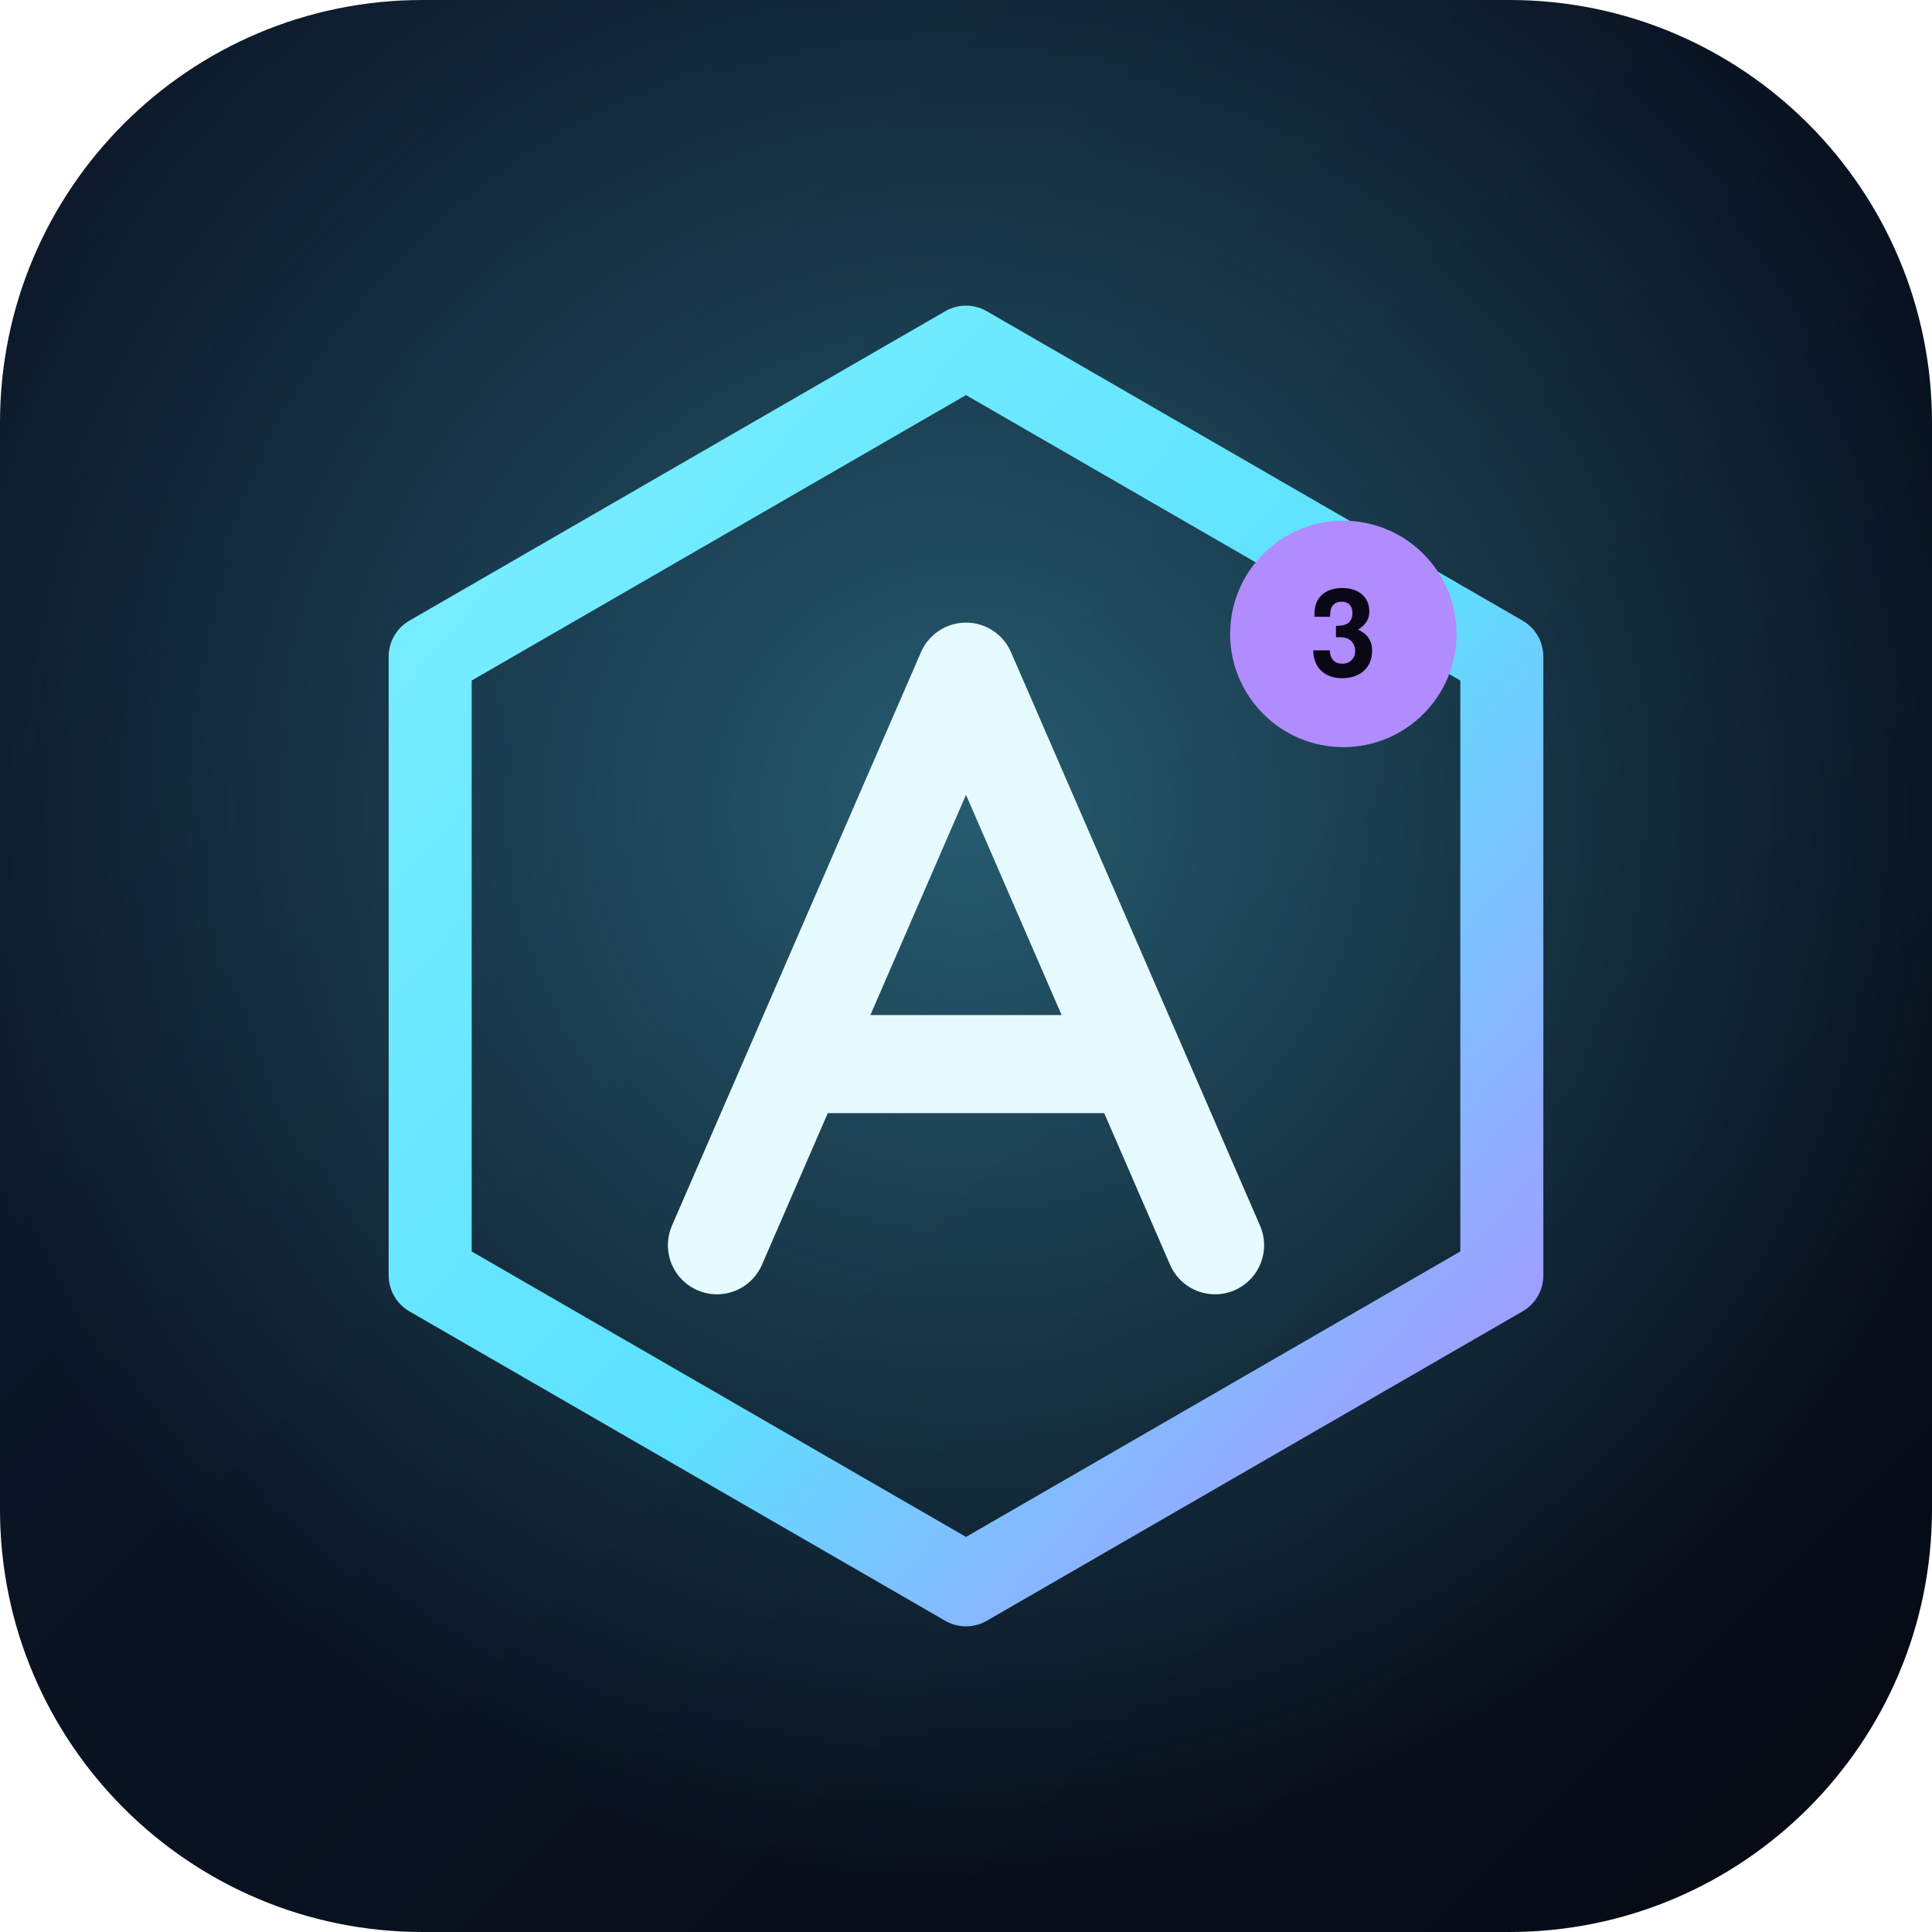
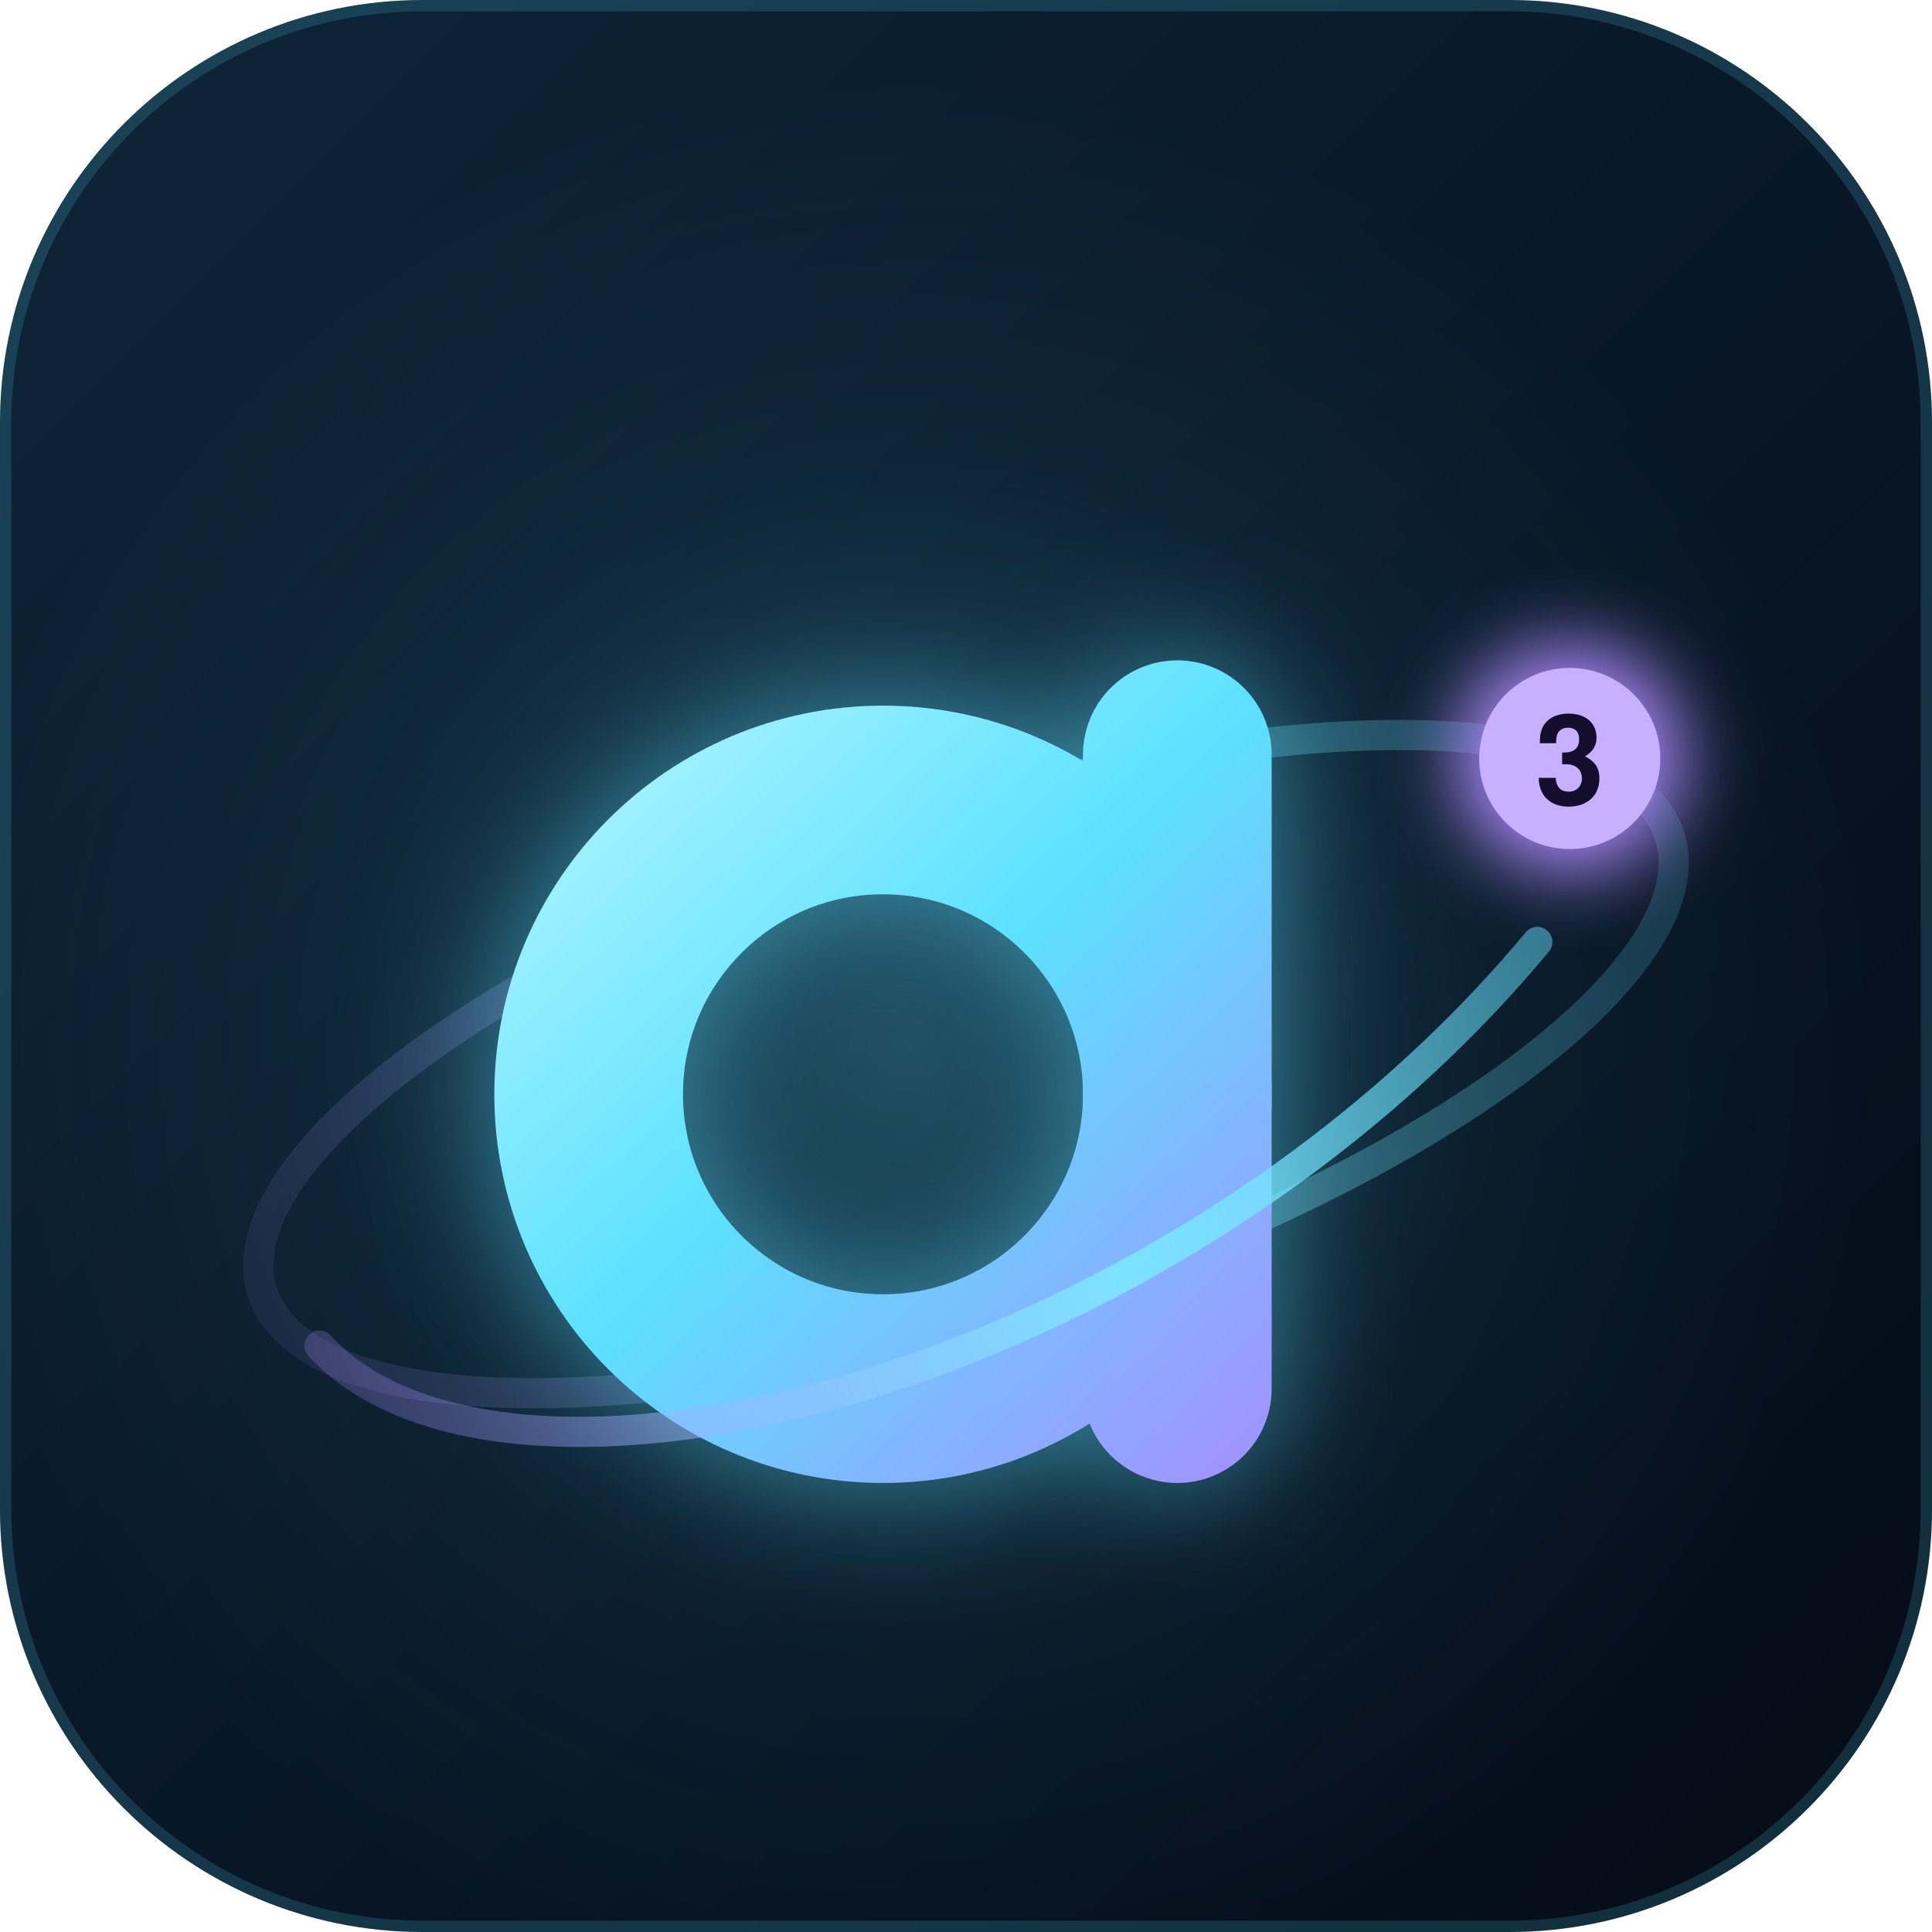
<svg xmlns="http://www.w3.org/2000/svg" viewBox="0 0 512 512">
  <defs>
    <linearGradient id="bg" x1="0" y1="0" x2="1" y2="1">
-       <stop offset="0" stop-color="#0d1b2e" />
-       <stop offset="1" stop-color="#050a14" />
+       <stop offset="0" stop-color="#0e2538" />
+       <stop offset=".55" stop-color="#081626" />
+       <stop offset="1" stop-color="#040b16" />
    </linearGradient>
-     <linearGradient id="ln" x1="0" y1="0" x2="1" y2="1">
-       <stop offset="0" stop-color="#7cf0ff" />
-       <stop offset=".55" stop-color="#5ce1ff" />
-       <stop offset="1" stop-color="#b18cff" />
-     </linearGradient>
-     <radialGradient id="glow" cx=".5" cy=".42" r=".55">
-       <stop offset="0" stop-color="#5ce1ff" stop-opacity=".35" />
+     <radialGradient id="glow" cx=".47" cy=".54" r=".5">
+       <stop offset="0" stop-color="#5ce1ff" stop-opacity=".28" />
+       <stop offset=".6" stop-color="#5ce1ff" stop-opacity=".05" />
      <stop offset="1" stop-color="#5ce1ff" stop-opacity="0" />
    </radialGradient>
+     <linearGradient id="glyph" gradientUnits="userSpaceOnUse" x1="150" y1="180" x2="350" y2="390">
+       <stop offset="0" stop-color="#b4f6ff" />
+       <stop offset=".45" stop-color="#5ce1ff" />
+       <stop offset="1" stop-color="#a88bff" />
+     </linearGradient>
+     <linearGradient id="orbit" gradientUnits="userSpaceOnUse" x1="60" y1="0" x2="452" y2="0">
+       <stop offset="0" stop-color="#b18cff" stop-opacity=".2" />
+       <stop offset=".55" stop-color="#7ce8ff" stop-opacity=".9" />
+       <stop offset="1" stop-color="#5ce1ff" stop-opacity=".35" />
+     </linearGradient>
+     <filter id="soft" x="-40%" y="-40%" width="180%" height="180%">
+       <feGaussianBlur stdDeviation="16" />
+     </filter>
+     <filter id="dot" x="-150%" y="-150%" width="400%" height="400%">
+       <feGaussianBlur stdDeviation="10" />
+     </filter>
+     <clipPath id="sq">
+       <rect width="512" height="512" rx="112" />
+     </clipPath>
  </defs>
-   <rect width="512" height="512" rx="112" fill="url(#bg)" />
-   <rect width="512" height="512" rx="112" fill="url(#glow)" />
-   <path d="M256 92 398 174v164L256 420 114 338V174Z" fill="none" stroke="url(#ln)" stroke-width="22" stroke-linejoin="round" />
-   <path d="M190 330 256 178l66 152M212 282h88" fill="none" stroke="#e6fbff" stroke-width="26" stroke-linecap="round" stroke-linejoin="round" />
-   <circle cx="356" cy="168" r="30" fill="#b18cff" />
-   <text x="356" y="179" text-anchor="middle" font-family="Helvetica, Arial, sans-serif" font-weight="800" font-size="32" fill="#0a0817">3</text>
+   <g clip-path="url(#sq)">
+     <rect width="512" height="512" fill="url(#bg)" />
+     <rect width="512" height="512" fill="url(#glow)" />
+     <g filter="url(#soft)" opacity=".5" stroke="#5ce1ff" stroke-width="50" fill="none" stroke-linecap="round">
+       <circle cx="234" cy="290" r="78" />
+       <path d="M312 200v168" />
+     </g>
+     <ellipse cx="256" cy="282" rx="196" ry="66" transform="rotate(-18 256 282)" fill="none" stroke="url(#orbit)" stroke-width="8" opacity=".45" />
+     <g stroke="url(#glyph)" stroke-width="50" fill="none" stroke-linecap="round">
+       <circle cx="234" cy="290" r="78" />
+       <path d="M312 200v168" />
+     </g>
+     <path d="M70 300c30 66 210 80 340 -2" transform="rotate(-18 256 282)" fill="none" stroke="url(#orbit)" stroke-width="8" stroke-linecap="round" />
+     <circle cx="416" cy="201" r="30" fill="#b18cff" filter="url(#dot)" />
+     <circle cx="416" cy="201" r="24" fill="#c7b0ff" />
+     <text x="416" y="213" text-anchor="middle" font-family="Helvetica, Arial, sans-serif" font-weight="800" font-size="33" fill="#140d2b">3</text>
+   </g>
+   <rect x="1.5" y="1.5" width="509" height="509" rx="110.5" fill="none" stroke="#5ce1ff" stroke-opacity=".16" stroke-width="3" />
</svg>
